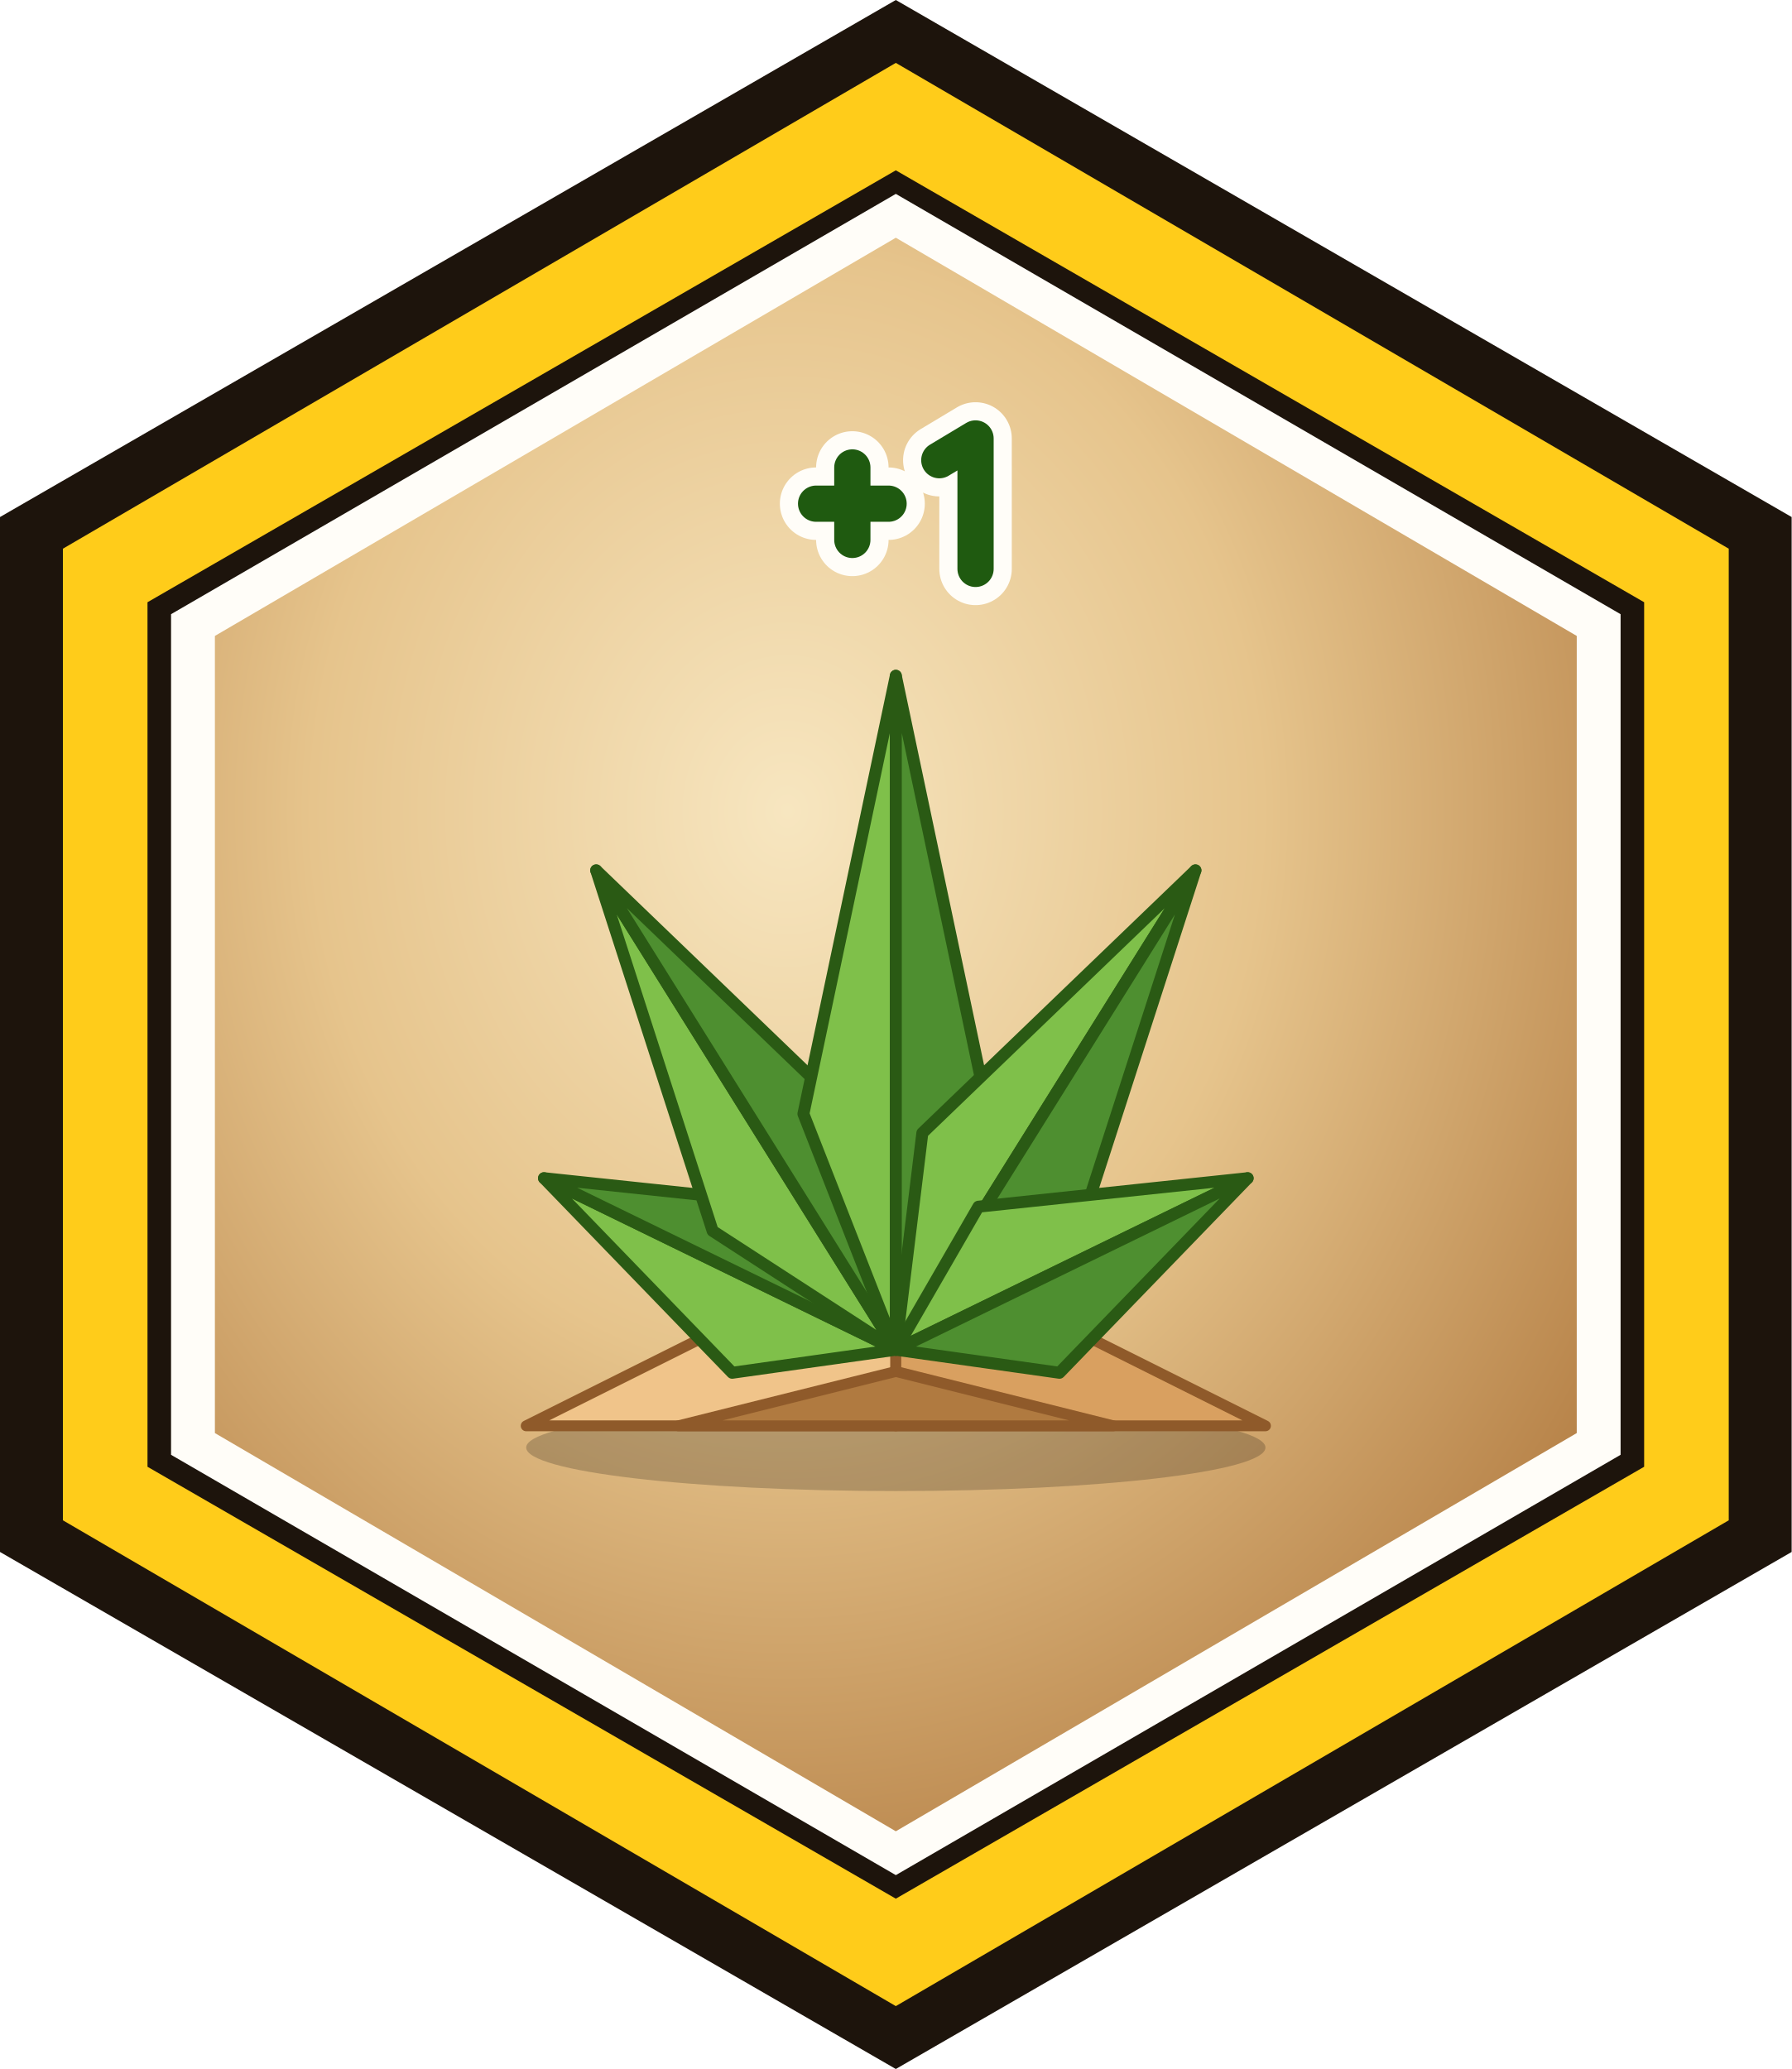
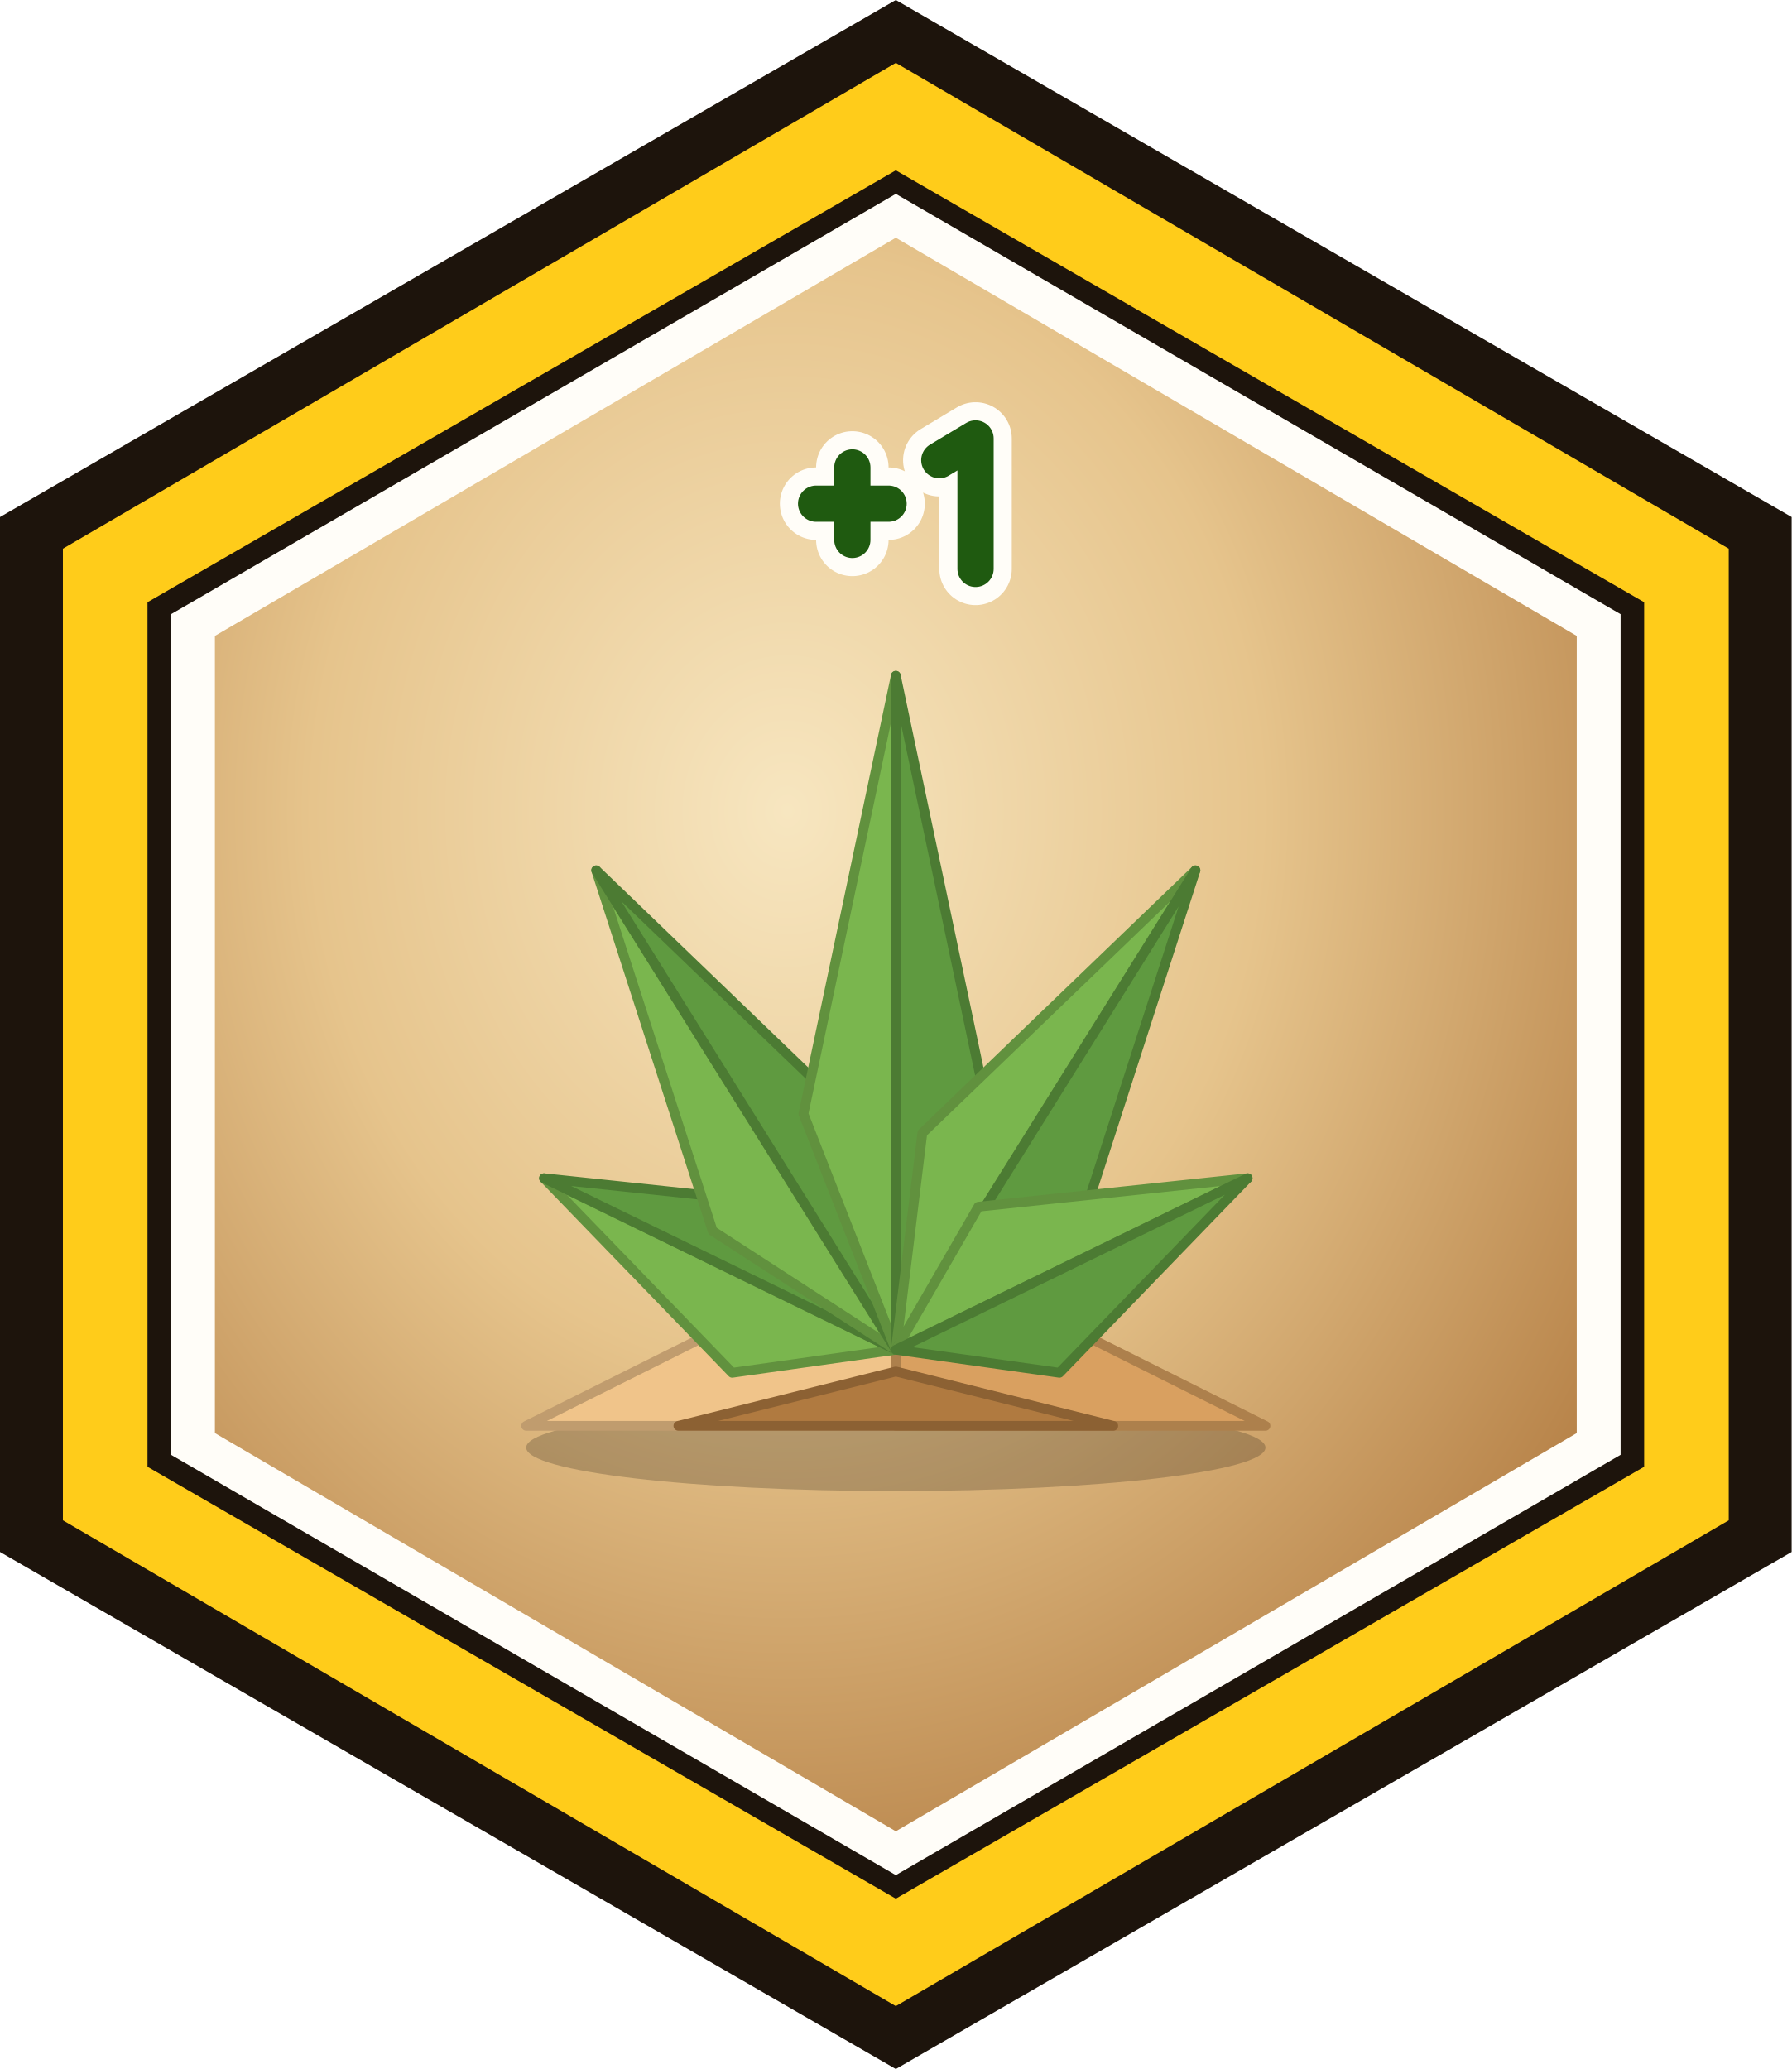
<svg xmlns="http://www.w3.org/2000/svg" viewBox="0 0 413 477" width="413" height="477">
  <polygon points="206.5,0.0 413.0,119.2 413.0,357.8 206.5,477.0 0.0,357.8 0.0,119.2" fill="#1d140c" />
  <polygon points="206.5,14.5 398.5,126.5 398.5,350.5 206.5,462.5 14.5,350.5 14.5,126.5" fill="#ffcc1a" />
  <svg x="34" y="39" width="345" height="399" viewBox="0 0 413 477">
    <defs>
      <radialGradient id="sp0" cx="42%" cy="36%" r="70%">
        <stop offset="0.00" stop-color="#f7e6c0" />
        <stop offset="0.50" stop-color="#e6c48c" />
        <stop offset="1.00" stop-color="#b8844a" />
      </radialGradient>
      <clipPath id="sphexclip0_0">
        <polygon points="206.5,18.6 394.4,128.5 394.4,348.5 206.5,458.4 18.6,348.5 18.6,128.5" />
      </clipPath>
    </defs>
    <polygon points="206.5,0.0 413.0,119.2 413.0,357.8 206.5,477.0 0.0,357.8 0.0,119.2" fill="#1d140c" />
    <polygon points="206.5,6.5 406.5,122.5 406.5,354.5 206.5,470.5 6.5,354.5 6.5,122.5" fill="#fffdf8" />
    <polygon points="206.5,18.6 394.4,128.5 394.4,348.5 206.5,458.4 18.6,348.5 18.6,128.5" fill="url(#sp0)" />
    <g transform="translate(56.5,88.5) scale(3)">
      <ellipse cx="50" cy="88" rx="34" ry="4" fill="#000" opacity=".2" />
-       <polygon points="16.00,86.00 34.00,77.00 50.00,75.00 50.00,86.00" fill="#f0c48a" stroke="#8f5a2a" stroke-width="1" stroke-linejoin="round" />
-       <polygon points="50.00,75.00 66.00,77.00 84.00,86.00 50.00,86.00" fill="#d9a060" stroke="#8f5a2a" stroke-width="1" stroke-linejoin="round" />
-       <polygon points="30.00,86.00 50.00,81.00 70.00,86.00" fill="#b07a40" stroke="#8f5a2a" stroke-width="1" stroke-linejoin="round" />
-       <polygon points="50.00,79.00 34.95,81.12 17.64,63.22" fill="#7fc04a" stroke="#2a5a14" stroke-width="1.1" stroke-linejoin="round" />
-       <polygon points="50.00,79.00 17.64,63.22 42.40,65.84" fill="#4e8f30" stroke="#2a5a14" stroke-width="1.1" stroke-linejoin="round" />
-       <polygon points="50.00,79.00 33.15,68.07 22.44,34.90" fill="#7fc04a" stroke="#2a5a14" stroke-width="1.1" stroke-linejoin="round" />
-       <polygon points="50.00,79.00 22.44,34.90 47.56,59.06" fill="#4e8f30" stroke="#2a5a14" stroke-width="1.1" stroke-linejoin="round" />
-       <polygon points="50.00,79.00 41.50,57.30 50.00,17.00" fill="#7fc04a" stroke="#2a5a14" stroke-width="1.1" stroke-linejoin="round" />
-       <polygon points="50.00,79.00 50.00,17.00 58.50,57.30" fill="#4e8f30" stroke="#2a5a14" stroke-width="1.1" stroke-linejoin="round" />
-       <polygon points="50.00,79.00 52.44,59.06 77.56,34.90" fill="#7fc04a" stroke="#2a5a14" stroke-width="1.1" stroke-linejoin="round" />
-       <polygon points="50.00,79.00 77.56,34.90 66.85,68.07" fill="#4e8f30" stroke="#2a5a14" stroke-width="1.1" stroke-linejoin="round" />
-       <polygon points="50.00,79.00 57.60,65.84 82.36,63.22" fill="#7fc04a" stroke="#2a5a14" stroke-width="1.1" stroke-linejoin="round" />
-       <polygon points="50.00,79.00 82.36,63.22 65.05,81.12" fill="#4e8f30" stroke="#2a5a14" stroke-width="1.1" stroke-linejoin="round" />
+       <polygon points="16.00,86.00 34.00,77.00 50.00,75.00 50.00,86.00" fill="#f0c48a" stroke="#c09c6e" stroke-width="0.9" stroke-linejoin="round" />
+       <polygon points="50.00,75.00 66.00,77.00 84.00,86.00 50.00,86.00" fill="#d9a060" stroke="#ad804c" stroke-width="0.9" stroke-linejoin="round" />
+       <polygon points="30.00,86.00 50.00,81.00 70.00,86.00" fill="#b07a40" stroke="#8c6133" stroke-width="0.9" stroke-linejoin="round" />
+       <polygon points="50.00,79.00 34.95,81.12 17.64,63.22" fill="#7ab64e" stroke="#61913e" stroke-width="0.9" stroke-linejoin="round" />
+       <polygon points="50.00,79.00 17.64,63.22 42.40,65.84" fill="#5f9a40" stroke="#4c7b33" stroke-width="0.9" stroke-linejoin="round" />
+       <polygon points="50.00,79.00 33.15,68.07 22.44,34.90" fill="#7ab64e" stroke="#61913e" stroke-width="0.9" stroke-linejoin="round" />
+       <polygon points="50.00,79.00 22.44,34.90 47.56,59.06" fill="#5f9a40" stroke="#4c7b33" stroke-width="0.9" stroke-linejoin="round" />
+       <polygon points="50.00,79.00 41.50,57.30 50.00,17.00" fill="#7ab64e" stroke="#61913e" stroke-width="0.9" stroke-linejoin="round" />
+       <polygon points="50.00,79.00 50.00,17.00 58.50,57.30" fill="#5f9a40" stroke="#4c7b33" stroke-width="0.9" stroke-linejoin="round" />
+       <polygon points="50.00,79.00 52.44,59.06 77.56,34.90" fill="#7ab64e" stroke="#61913e" stroke-width="0.9" stroke-linejoin="round" />
+       <polygon points="50.00,79.00 77.56,34.90 66.85,68.07" fill="#5f9a40" stroke="#4c7b33" stroke-width="0.9" stroke-linejoin="round" />
+       <polygon points="50.00,79.00 57.60,65.84 82.36,63.22" fill="#7ab64e" stroke="#61913e" stroke-width="0.9" stroke-linejoin="round" />
+       <polygon points="50.00,79.00 82.36,63.22 65.05,81.12" fill="#5f9a40" stroke="#4c7b33" stroke-width="0.9" stroke-linejoin="round" />
    </g>
    <path transform="translate(160.5 42.0) scale(1)" d="M24 50H44M34 40V60M58 38L68 32V68" fill="none" stroke="#fffdf8" stroke-width="20" stroke-linecap="round" stroke-linejoin="round" />
    <path transform="translate(160.5 42.0) scale(1)" d="M24 50H44M34 40V60M58 38L68 32V68" fill="none" stroke="#1f5a10" stroke-width="10" stroke-linecap="round" stroke-linejoin="round" />
  </svg>
</svg>
